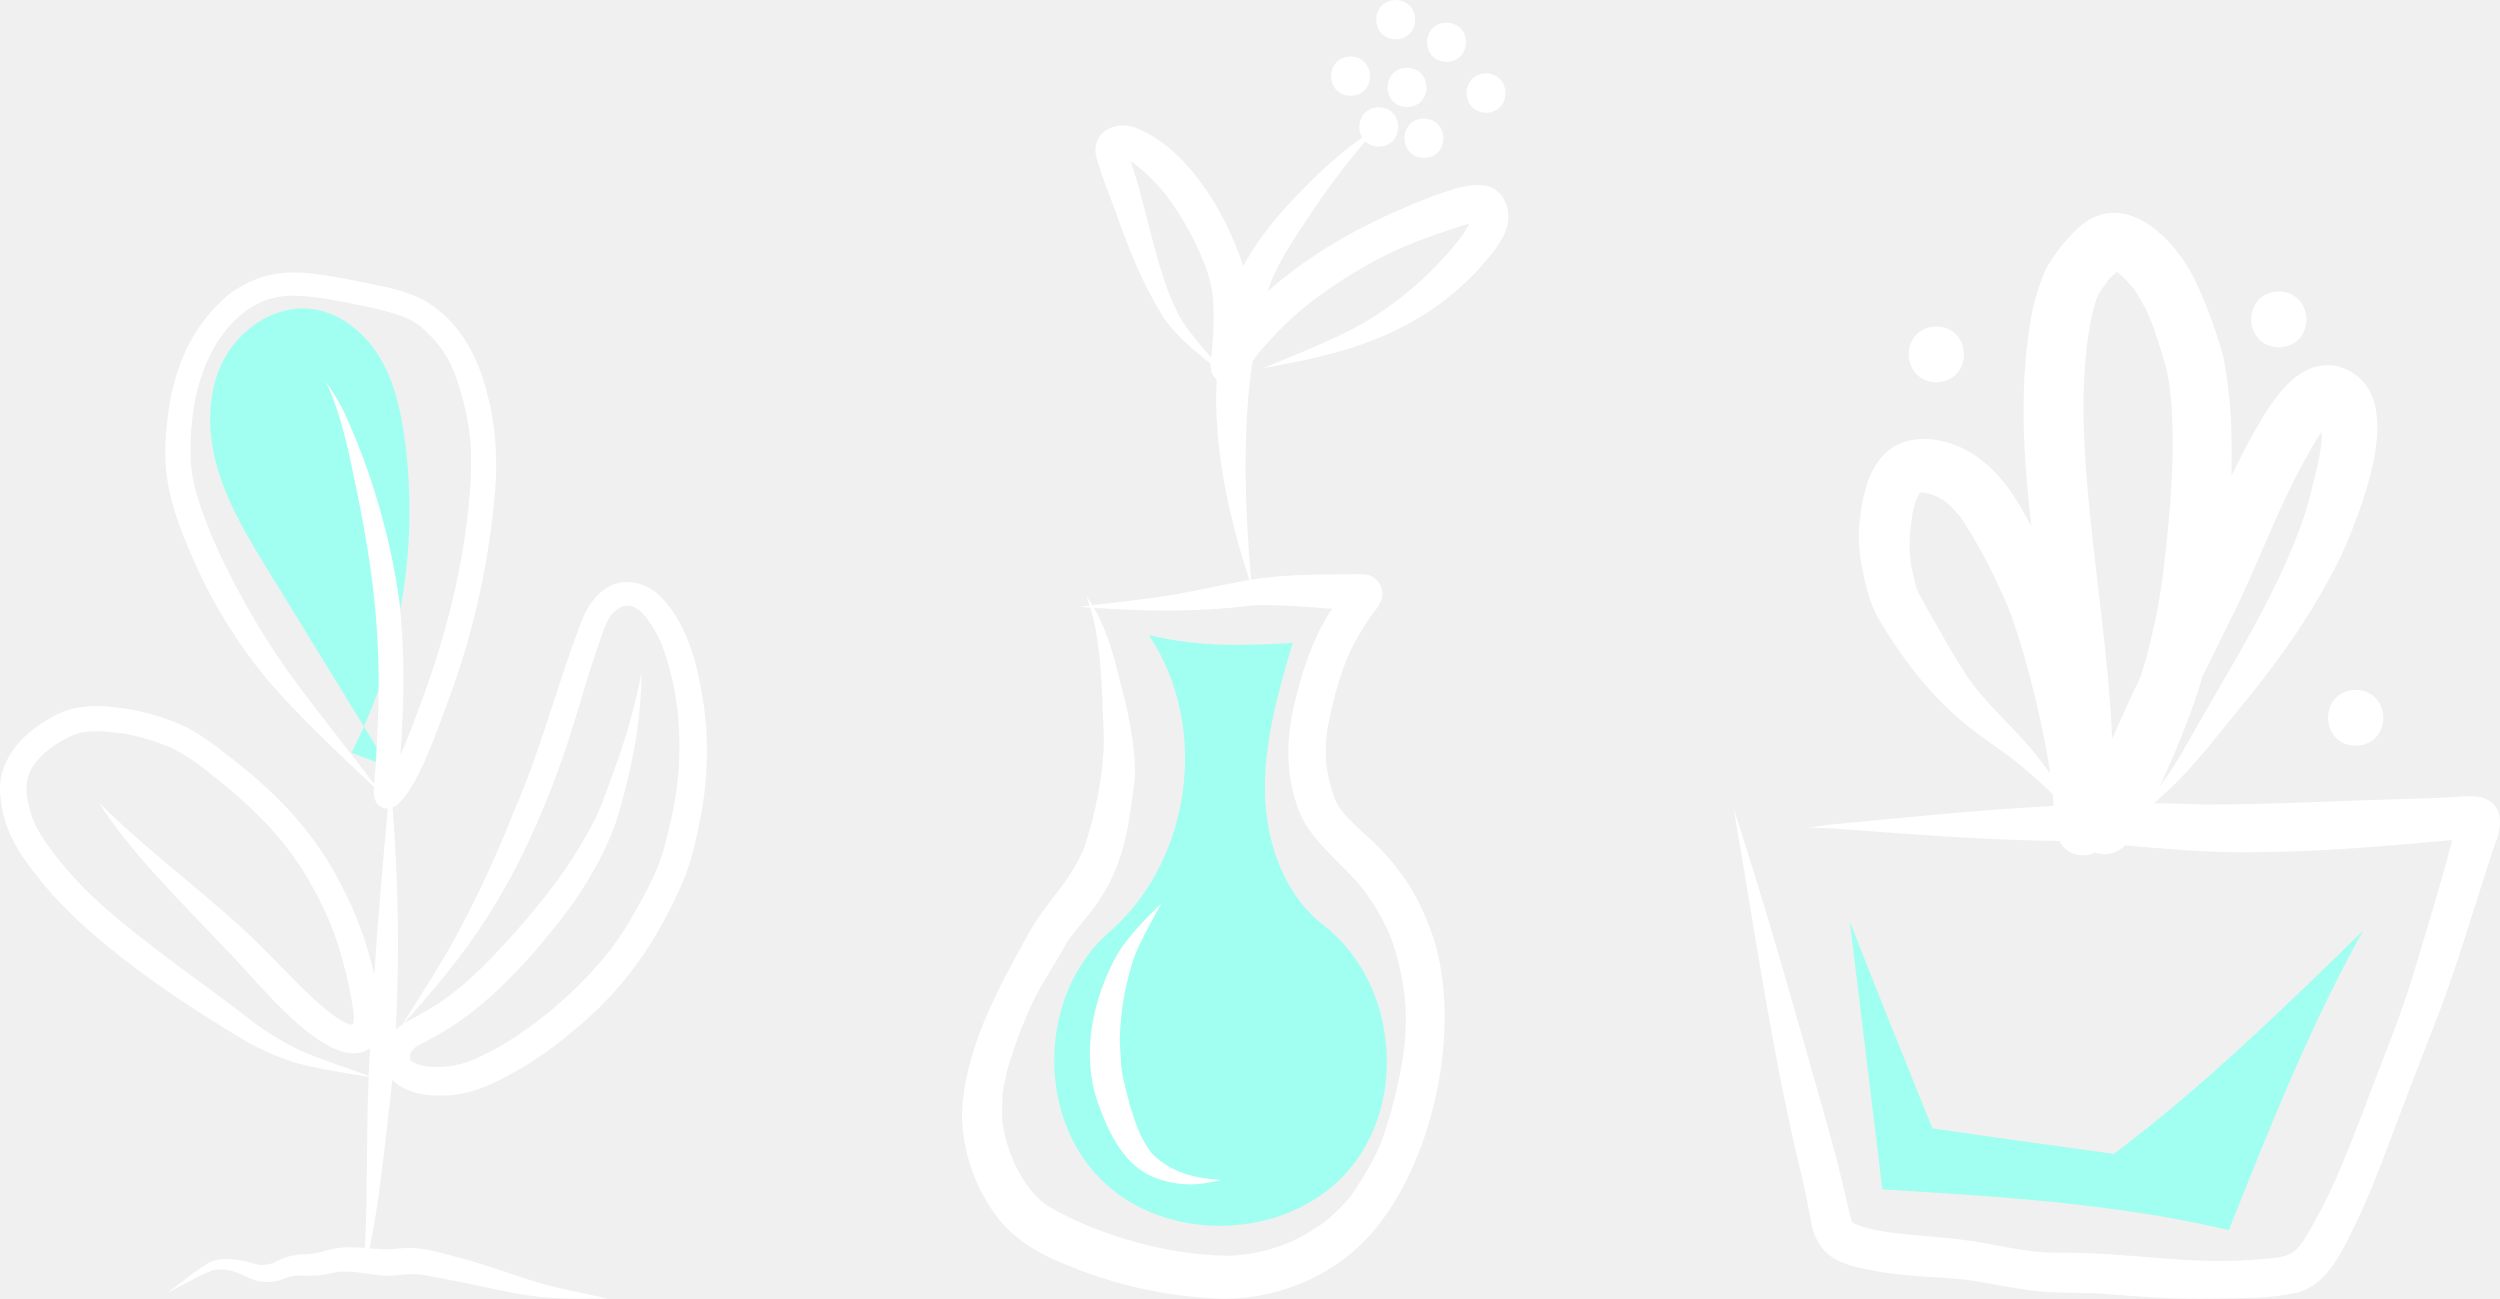
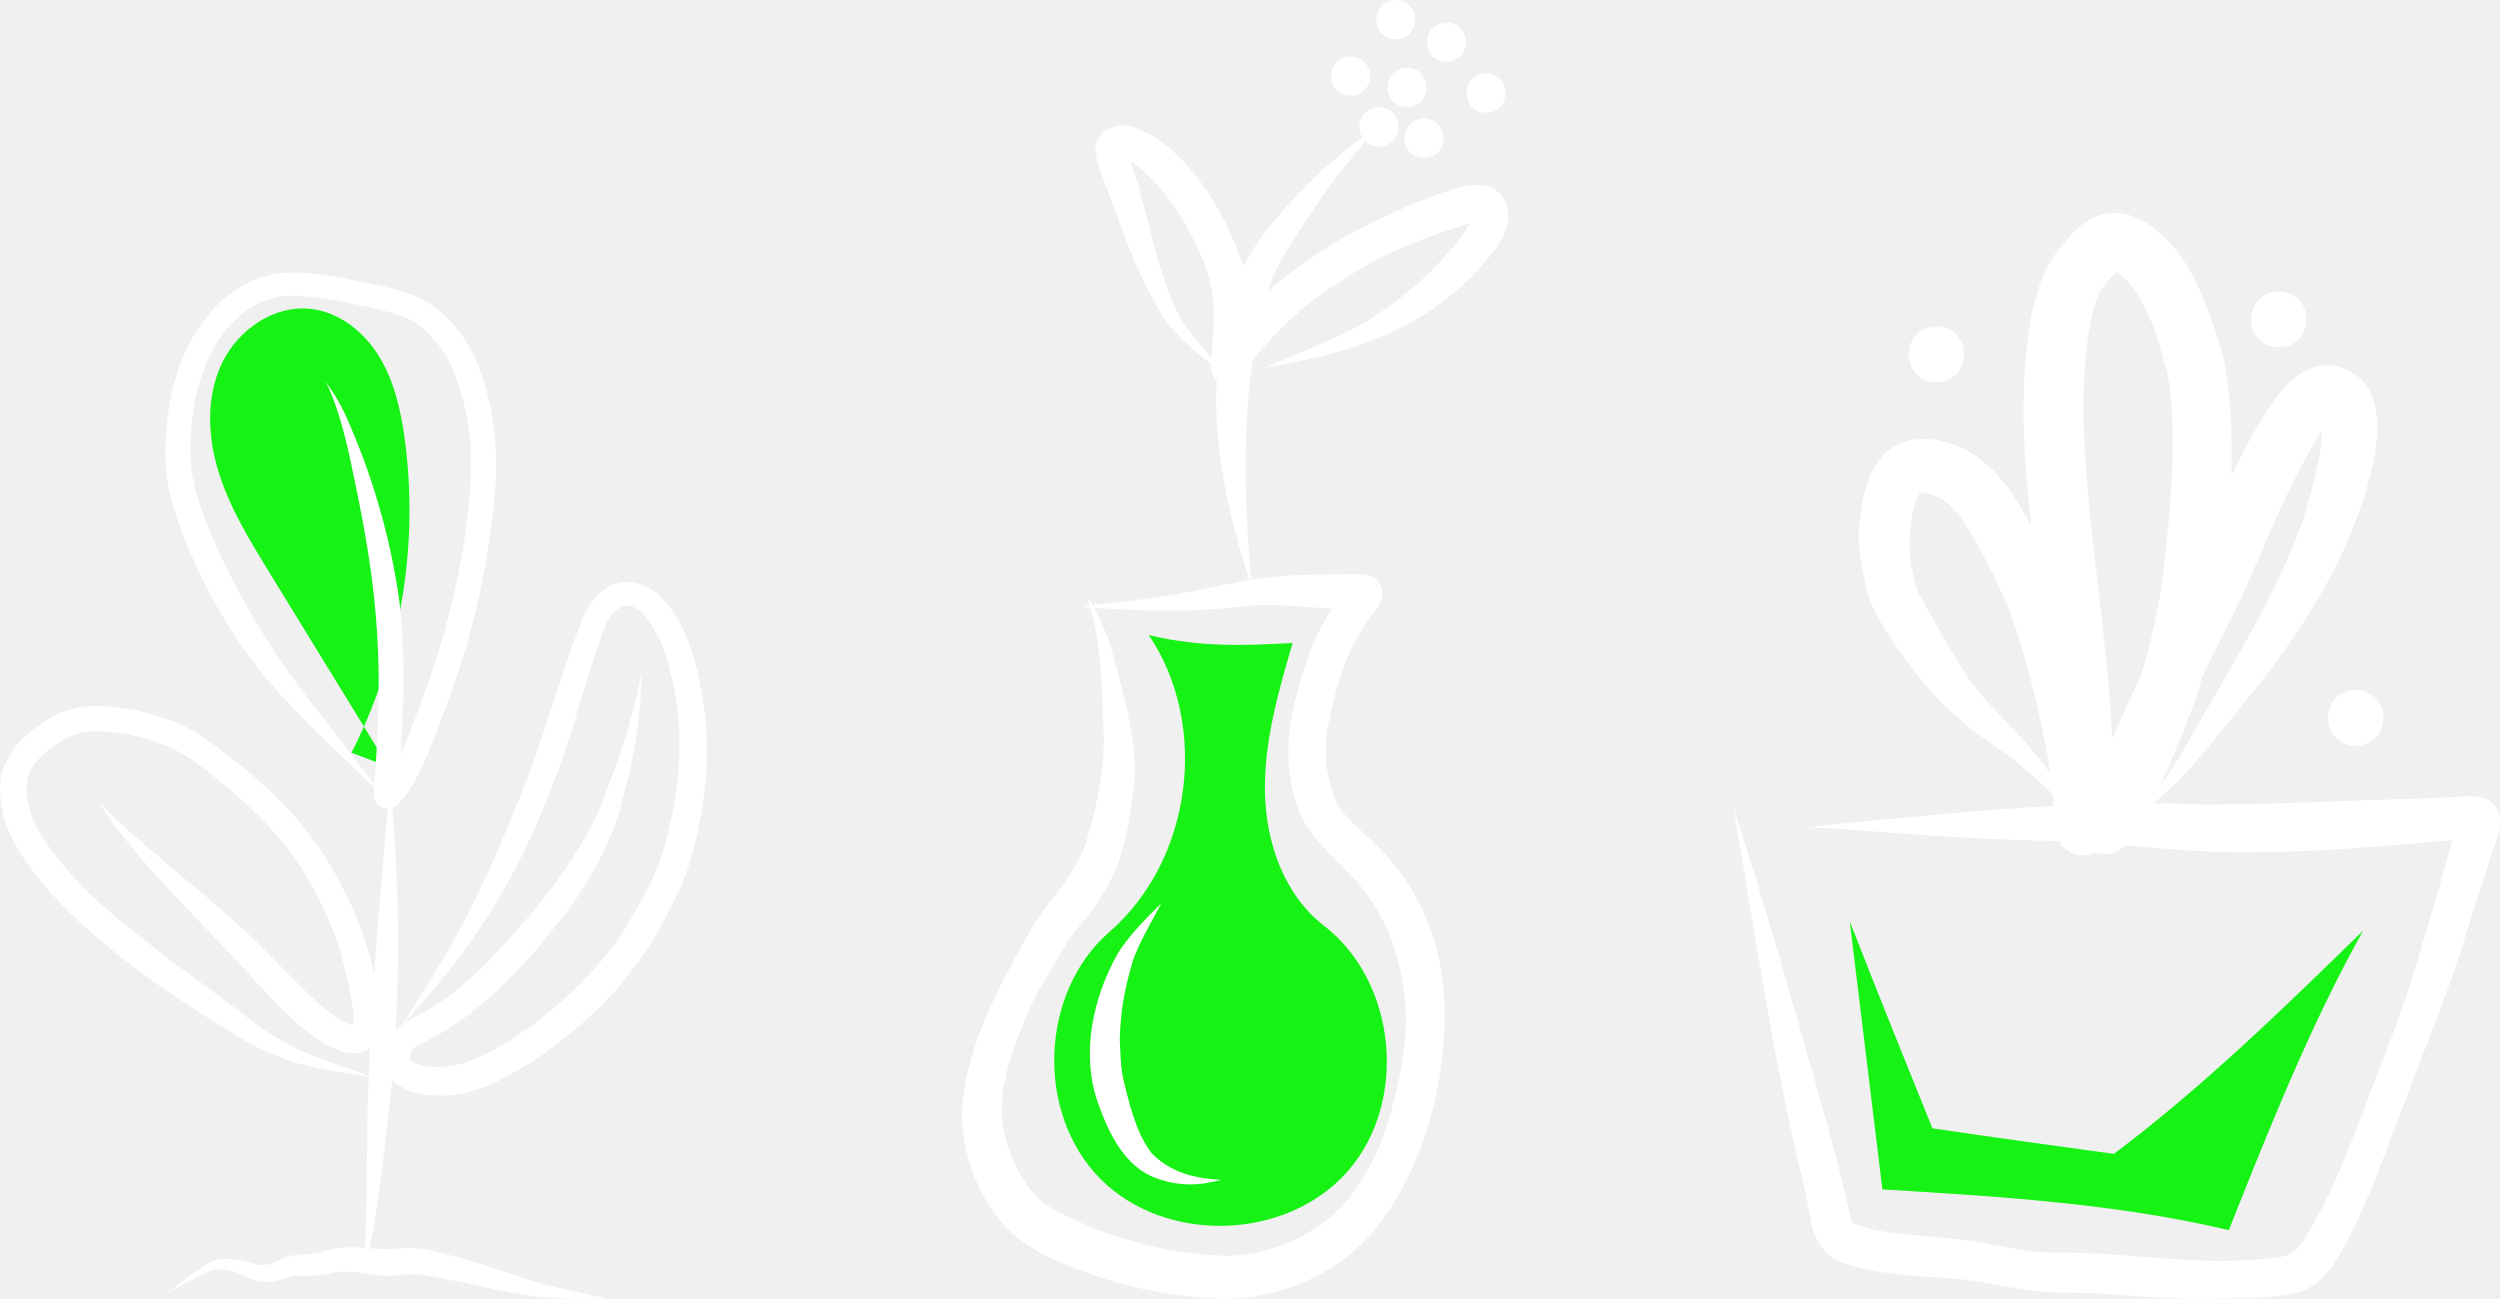
<svg xmlns="http://www.w3.org/2000/svg" data-name="Layer 1" width="817.111" height="424.484" viewBox="0 0 817.111 424.484">
-   <path d="M566.916,445.32c19.934,29.553,14.11,73.617-12.816,96.977-22.805,19.785-24.292,59.292-3.039,80.735s60.773,20.307,80.759-2.322,16.231-61.986-7.673-80.427c-13.079-10.09-19.011-27.334-19.264-43.851s4.419-32.667,9.049-48.524C598.992,448.696,584.051,449.485,566.916,445.32Z" transform="translate(-191.4447 -237.7582)" fill="#a0fff0" />
+   <path d="M566.916,445.32c19.934,29.553,14.11,73.617-12.816,96.977-22.805,19.785-24.292,59.292-3.039,80.735s60.773,20.307,80.759-2.322,16.231-61.986-7.673-80.427c-13.079-10.09-19.011-27.334-19.264-43.851s4.419-32.667,9.049-48.524C598.992,448.696,584.051,449.485,566.916,445.32Z" transform="translate(-191.4447 -237.7582)" fill="#17f215" />
  <path fill="white" d="M676.36,298.353c-4.584-.544-9.142.998-13.454,2.397-5.94,2.101-8.724,3.243-16.721,6.753-14.249,6.487-28.496,14.849-40.376,25.534.453-1.444.952-2.874,1.518-4.282,3.277-7.599,8.052-14.435,12.617-21.303a239.051,239.051,0,0,1,17.772-23.493,6.418,6.418,0,0,0,4.373,1.722c8.478-.21,8.456-12.631-0-12.864-5.851.145-7.649,6.104-5.425,9.86a139.109,139.109,0,0,0-13.905,11.489c-9.415,9.16-18.799,18.945-24.961,30.649a100.223,100.223,0,0,0-11.724-24.443c-6.037-8.841-13.932-17.387-24.201-21.113-6.946-2.01-14.001,2.271-12.048,10.064,2.727,8.969,4.598,12.934,7.088,19.936,4.158,11.57,7.885,20.937,14.733,32.171,4.14,6.006,9.777,10.673,15.481,15.212a9.219,9.219,0,0,0,.159,2.344,5.771,5.771,0,0,0,1.818,2.852c-1.059,22.05,3.87,44.645,10.705,65.474-5.821,1.039-16.901,3.361-23.904,4.71-9.241,1.488-17.789,2.388-27.377,3.545-.583-1.111-1.579-2.28-2.006-3.054.38,1.047.706,2.111,1.038,3.173-1.077.131-2.155.262-3.262.401,1.158.091,2.316.166,3.475.249.523,1.73.999,3.474,1.392,5.244,2.447,11.673,2.517,24.571,3.075,37.377-.076,11.924-2.741,25.085-6.563,36.278-5.762,12.786-11.538,15.95-18.349,28.178-10.094,18.25-20.714,37.552-21.492,58.86a57.206,57.206,0,0,0,10.298,31.588c5.546,8.097,14.069,13.44,23.079,16.971a144.126,144.126,0,0,0,51.522,11.405c20.637.283,41.22-9.5,53.075-26.562,17.079-23.59,24.883-62.949,16.293-90.967-4.46-12.947-8.931-20.034-16.171-28.063-4.34-4.828-9.665-8.689-13.81-13.697a19.239,19.239,0,0,1-2.597-4.499,61.506,61.506,0,0,1-2.56-10.492l.22,1.639c-.963-5.188.007-13.704.159-13.751,2.311-12,5.003-21.201,9.339-28.982a96.524,96.524,0,0,1,5.344-8.443,15.692,15.692,0,0,0,3.059-4.931,6.569,6.569,0,0,0-2.915-7.154c-1.199-.809-2.954-.872-4.548-.921-11.084.138-22.242-.035-33.247,1.475-.533.074-1.215.185-2.015.325-2.129-24.008-2.803-49.93.451-71.251a25.512,25.512,0,0,1,2.55-3.515c10.563-12.032,17.704-17.432,30.123-25.274,13.428-8.067,21.387-10.942,36.708-15.925.641-.181,1.148-.314,1.604-.429-.847,1.547-1.848,3.009-2.836,4.468A112.913,112.913,0,0,1,641.388,340.686c-7.852,5.265-18.409,9.6-26.167,12.906-3.702,1.563-7.448,3.021-11.164,4.547,1.713-.337,3.43-.657,5.145-.982,25.577-4.586,47.095-11.814,65.388-31.233,3.765-4.362,7.99-8.827,9.547-14.511C685.468,305.866,682.57,298.946,676.36,298.353Zm-49.541,138.394c-5.648,8.48-9.095,18.244-11.547,28.098-3.24,11.65-3.97,24.08-.067,35.666,2.885,9.914,11.358,16.43,18.116,23.702,5.691,5.713,11.147,15.297,13.392,21.771,6.462,20.299,5.028,34.094-.907,56.269-3.055,9.537-3.564,11.409-8.906,20.408-5.383,8.227-2.036,3.798-7.278,9.753-5.069,4.914-4.533,4.381-11.299,8.664-5.422,3.368-15.858,7.075-25.965,7.132-19.124-.364-41.01-6.305-57.645-15.801-8.442-4.893-14.665-18.199-15.74-28.921.038-11.086.073-7.79,1.658-15.826a142.487,142.487,0,0,1,6.272-17.665c.463-1.092,1.055-2.494.102-.253,3.296-8.311,7.497-13.814,13.135-23.929,2.931-4.497,6.025-7.174,10.777-14.079.855-1.205-.294.319-.616.732,9.523-13.064,10.547-29.743,11.717-37.876,1.333-7.254-1.066-21.621-4.146-32.843-2.214-8.973-4.36-17.453-8.868-25.327,16.856,1.167,33.745,1.456,50.553-.651C606.253,435.103,616.767,435.963,626.819,436.747ZM577.699,342.541c-7.8-13.648-10.464-32.749-15.818-49.356-.276-.912-.6-1.811-.923-2.711.27.168.546.326.807.508q.522.381,1.044.761c.161.128.35.276.581.456a57.846,57.846,0,0,1,9.591,9.924l-.2-.26c1.179,1.165,6.434,9.21,9.063,14.742,3.492,7.161,5.899,13.348,6.187,20.578a105.402,105.402,0,0,1-.471,14.93c-.037.827-.146,1.655-.249,2.482A112.708,112.708,0,0,1,577.699,342.541Z" transform="translate(-191.4447 -237.7582)" />
  <path fill="white" d="M632.863,256.21c-8.478.21-8.456,12.631,0,12.864C641.341,268.864,641.319,256.443,632.863,256.21Z" transform="translate(-191.4447 -237.7582)" />
  <path fill="white" d="M647.624,237.758c-8.478.21-8.456,12.631 0,12.864C656.102,250.412,656.08,237.991,647.624,237.758Z" transform="translate(-191.4447 -237.7582)" />
  <path fill="white" d="M664.23,245.139c-8.478.21-8.456,12.631 0,12.864C672.709,257.793,672.687,245.372,664.23,245.139Z" transform="translate(-191.4447 -237.7582)" />
  <path fill="white" d="M677.147,261.745c-8.478.21-8.456,12.631,0,12.864C685.625,274.399,685.603,261.978,677.147,261.745Z" transform="translate(-191.4447 -237.7582)" />
  <path fill="white" d="M656.85,276.507c-8.478.21-8.456,12.631,0,12.864C665.328,289.16,665.306,276.74,656.85,276.507Z" transform="translate(-191.4447 -237.7582)" />
  <path fill="white" d="M651.314,259.9c-8.478.21-8.456,12.631 0,12.864C659.793,272.554,659.771,260.133,651.314,259.9Z" transform="translate(-191.4447 -237.7582)" />
  <path fill="white" d="M588.925,623.288c-8.749-.641-15.983-3.204-21.181-8.75-3.517-4.835-4.773-8.446-6.919-15.236-3.091-11.724-2.906-11.032-3.402-21.897.358-9.616,1.315-15.397,4.352-25.853,1.904-5.363,5.794-12.168,9.275-18.594-5.253,5.187-10.557,10.46-14.468,16.769-8.033,14.579-11.884,32.437-6.279,48.523,3.534,9.892,8.777,21.116,19.438,24.723a31.152,31.152,0,0,0,17.609,1.133C588.729,623.772,592.214,623.425,588.925,623.288Z" transform="translate(-191.4447 -237.7582)" />
  <path fill="white" d="M1007.467,501.957c-3.024-4.982-9.274-3.986-14.254-3.666-5.032.324-10.078.438-15.118.586-21.869.603-43.735,1.813-65.619,1.848-5.668-.258-11.335-.383-16.999-.414,1.114-.999,2.232-1.994,3.327-3.014,9.842-8.877,17.688-19.621,26.096-29.8,11.688-14.162,24.333-31.861,33.145-51.177,6.411-15.659,21.269-52.424-2.95-58.966-13.223-2.261-21.227,11.863-26.922,21.608-2.461,4.329-4.982,9.338-7.42,14.472.331-12.949-.028-25.996-2.574-38.726a145.306,145.306,0,0,0-8.129-22.779c-6.504-15.631-25.197-34.901-40.937-18.149a58.775,58.775,0,0,0-8.876,11.677,72.426,72.426,0,0,0-5.376,18.661c-3.433,21.826-1.989,43.773.509,65.648-4.186-7.888-8.82-15.747-15.878-21.287-8.875-7.397-24.469-11.132-32.997-1.379a25.722,25.722,0,0,0-5.343,10.676c-.21.531-.09.331.105-.071-1.304,3.443-1.516,7.146-2.026,10.784a47.749,47.749,0,0,0,.577,13.329c.062.317.097.491.122.609.025.178.047.357.07.536,1.066,5.754,2.448,11.542,5.257,16.719,7.636,12.937,16.944,25.321,28.665,34.834,4.733,3.91,9.9,7.24,14.824,10.896,4.766,3.683,9.218,7.729,13.592,11.863.133,1.293.275,2.585.388,3.881-24.605,1.303-49.169,3.876-73.687,6.184q-3.12.396-6.222.929,3.951.052,7.898.272c21.873,1.612,43.736,3.405,65.671,3.927,2.713.014,5.423.089,8.132.194a9.087,9.087,0,0,0,1.435,2.067,8.987,8.987,0,0,0,10.21,1.707,9.511,9.511,0,0,0,9.887-2.35c13.265,1.102,26.518,2.338,39.837,2.226,25.955-.109,44.375-2.01,67.07-3.989-3.978,15.202-8.663,30.231-13.156,45.288-4.641,14.88-10.768,29.239-16.138,43.861-6.344,16.106-9.852,25.967-19.178,41.603-3.012,4.472-5.226,5.592-12.068,6.072-25.459,2.584-43.617-2.318-70.328-1.965-10.183-.192-18.32-2.974-31.593-4.526-13.713-1.424-25.959-1.632-33.345-5.148-.087-.094-.171-.185-.239-.26-.108-.167-.205-.34-.301-.514-.105-.332-.24-.776-.369-1.279-2.146-9.245-4.311-18.485-6.902-27.618-10.004-35.383-19.819-70.816-31.258-105.768,6.996,40.266,12.625,80.829,22.371,120.556,1.068,4.659,1.988,9.349,2.881,14.045a18.262,18.262,0,0,0,4.048,9.484c3.585,4.134,9.22,5.447,14.364,6.527,8.243,1.708,16.663,2.245,25.05,2.737,11.713.76,12.73,1.75,25.908,3.746,8.291,1.38,16.699,1.002,25.062,1.359,15.9,1.264,24.713,1.938,38.407,1.66,8.933-.176,18.081.024,26.801-2.147,7.913-2.422,12.292-10.18,15.872-17.095a250.397,250.397,0,0,0,10.273-23.201q10.009-26.638,20.345-53.152c5.679-15.448,10.34-31.236,15.444-46.876.677-2.238,1.474-4.436,2.235-6.646a4.454,4.454,0,0,0,.443-1.207C1008.515,508.623,1009.247,505.028,1007.467,501.957Zm-64.572-110.411c3.462-6.4,5.521-10.189,7.391-12.695.307,5.454-1.453,11.107-4.045,22.052-7.758,27.383-25.929,54.773-42.148,83.77-2.099,3.503-4.403,6.868-6.779,10.183a301.654,301.654,0,0,0,12.55-31.143c.478-1.531.891-3.08,1.331-4.621,3.896-7.96,7.841-15.898,11.749-23.852C929.832,420.784,935.412,405.72,942.895,391.546ZM875.427,339.742c1.463-5.669,2.038-5.952,2.672-7,2.934-3.981,1.607-2.845,5.097-6.106,1.586.99,2.652,1.922,5.843,5.773.089.134.17.256.296.447,5.358,8.463,5.974,11.783,9.923,24.324,3.267,12.852,2.66,34.842.65,54.86-1.507,14.464-2.35,23.131-7.051,41.084-.631,2.093-1.23,4.025-1.814,5.87-2.266,4.774-4.511,9.558-6.67,14.382-.869,1.959-1.722,3.926-2.584,5.889C879.703,430.893,866.678,378.555,875.427,339.742Zm-42.218,117.225c-4.293-6.585-7.977-13.541-11.933-20.329-3.584-6.91-3.046-4.468-4.692-11.871-2.256-8.043-.117-20.877,1.146-23.635.063-.144.1-.235.15-.35a14.979,14.979,0,0,1,.925-1.641c.116-.121.216-.226.307-.319.13-.032.263-.051.393-.08.228-.005.434-.007.618-.004a22.429,22.429,0,0,1,3.531.975c.087.033.125.048.199.076.372.166.749.322,1.113.507,2.728,1.635,2.49,1.171,6.977,6.072l.02.027c2.741,3.956,5.112,8.159,7.455,12.359,2.881,5.33,5.483,10.809,7.901,16.363.336.834.683,1.664.999,2.506,6.028,16.135,11.417,40.032,13.263,53.029-2.658-3.661-5.424-7.24-8.423-10.638C844.918,471.085,838.077,464.902,833.209,456.966Z" transform="translate(-191.4447 -237.7582)" />
  <path fill="white" d="M824.328,344.446c-12.044.299-12.013,17.944,0,18.275C836.373,362.422,836.341,344.777,824.328,344.446Z" transform="translate(-191.4447 -237.7582)" />
  <path fill="white" d="M936.261,333.024c-12.044.299-12.013,17.944,0,18.275C948.306,351,948.275,333.355,936.261,333.024Z" transform="translate(-191.4447 -237.7582)" />
  <path fill="white" d="M961.389,463.232c-12.044.299-12.013,17.944,0,18.275C973.434,481.209,973.403,463.563,961.389,463.232Z" transform="translate(-191.4447 -237.7582)" />
-   <path d="M796.029,538.917l10.661,87.593c38.275,2.315,76.55,4.629,113.225,13.32,13.353-33.569,26.705-67.138,43.926-97.914-26.224,25.581-52.447,51.161-81.484,72.981-20.222-2.778-40.444-5.556-59.302-8.342C814.494,585.407,805.934,564.259,796.029,538.917Z" transform="translate(-191.4447 -237.7582)" fill="#a0fff0" />
-   <path d="M323.709,381.114c-1.278-9.3-3.387-18.69-8.263-26.711s-12.918-14.552-22.238-15.672c-12.08-1.451-23.979,6.755-29.221,17.734-5.243,10.979-4.687,24.016-1.075,35.634,3.612,11.618,10.039,22.124,16.402,32.493l31.077,50.641A175.238,175.238,0,0,0,323.709,381.114Z" transform="translate(-191.4447 -237.7582)" fill="#a0fff0" />
-   <path d="M306.327,483.784l12.132,4.597q-4.034-6.574-8.068-13.147Q308.477,479.563,306.327,483.784Z" transform="translate(-191.4447 -237.7582)" fill="#a0fff0" />
+   <path d="M796.029,538.917l10.661,87.593c38.275,2.315,76.55,4.629,113.225,13.32,13.353-33.569,26.705-67.138,43.926-97.914-26.224,25.581-52.447,51.161-81.484,72.981-20.222-2.778-40.444-5.556-59.302-8.342C814.494,585.407,805.934,564.259,796.029,538.917Z" transform="translate(-191.4447 -237.7582)" fill="#17f215" />
+   <path d="M323.709,381.114c-1.278-9.3-3.387-18.69-8.263-26.711s-12.918-14.552-22.238-15.672c-12.08-1.451-23.979,6.755-29.221,17.734-5.243,10.979-4.687,24.016-1.075,35.634,3.612,11.618,10.039,22.124,16.402,32.493l31.077,50.641A175.238,175.238,0,0,0,323.709,381.114Z" transform="translate(-191.4447 -237.7582)" fill="#17f215" />
+   <path d="M306.327,483.784l12.132,4.597q-4.034-6.574-8.068-13.147Q308.477,479.563,306.327,483.784Z" transform="translate(-191.4447 -237.7582)" fill="#17f215" />
  <path fill="white" d="M307.028,568.997c-.005-.056-.009-.115-.015-.164-.02-.146-.044-.291-.065-.437C306.927,568.31,306.939,568.48,307.028,568.997Z" transform="translate(-191.4447 -237.7582)" />
  <path fill="white" d="M421.547,468.877c-1.847-12.611-4.811-26.176-13.796-35.736-3.9-4.214-10.205-6.403-15.738-4.404-5.6,2.275-8.955,7.632-10.885,13.122-7.694,20.078-12.897,41.04-21.588,60.749a368.089,368.089,0,0,1-19.039,41.166c-5.392,9.874-11.558,19.29-17.538,28.811a19.55,19.55,0,0,0-2.144,1.653,559.856,559.856,0,0,0-1.063-72.552,5.996,5.996,0,0,0,2.492-1.786c3.724-4.118,6.127-9.241,8.407-14.253,2.707-6.453,5.169-13.006,7.554-19.584a257.508,257.508,0,0,0,14.605-63.093c1.417-12.209,1.08-24.655-2.143-36.564-2.69-11.063-8.118-21.813-17.585-28.544-5.251-3.877-11.706-5.487-17.995-6.8-6.082-1.28-12.172-2.543-18.319-3.47-5.136-.725-10.378-1.176-15.521-.269a35.369,35.369,0,0,0-14.987,6.65,53.772,53.772,0,0,0-16.125,23.387A69.6,69.6,0,0,0,246.345,373.61a78.759,78.759,0,0,0-.632,17.612c1.122,11.658,5.839,22.605,10.615,33.178a166.576,166.576,0,0,0,22.277,35.252c10.803,12.594,23.03,23.872,35.045,35.298a9.256,9.256,0,0,0,.647,4.854,4.061,4.061,0,0,0,3.901,2.211c-1.646,18.037-3.212,36.089-4.435,54.161a120.818,120.818,0,0,0-11.092-29.763c-7.475-14.639-18.608-27.102-31.308-37.427-5.968-4.67-11.761-9.719-18.495-13.272a71.051,71.051,0,0,0-24.436-6.836c-7.012-.928-14.454-.175-20.567,3.604-9.612,5.259-17.834,14.485-16.215,26.138.785,9.38,5.535,17.644,11.376,24.803,6.757,8.958,15.039,16.611,23.694,23.701,13.873,11.414,28.98,21.238,44.343,30.511a85.503,85.503,0,0,0,16.656,7.378c7.934,2.211,16.115,3.36,24.231,4.71-.835,18.629-.307,37.296-1.206,55.915a53.53,53.53,0,0,0-7.081-.163,30.036,30.036,0,0,0-7.319,1.528,22.875,22.875,0,0,1-5.972.747,19.449,19.449,0,0,0-9.293,2.687,11.636,11.636,0,0,1-4.921.75c-4.454-1.233-11.227-3.228-16.317-.791-4.848,2.821-9.114,6.591-13.674,9.853,4.9-2.353,9.593-5.204,14.612-7.284,4.678-1.097,8.846.97,11.798,2.351a14.333,14.333,0,0,0,10.297.888c3.276-1.217,3.756-1.48,5.71-1.524,2.903-.055,5.817.225,8.696-.312.714-.082,3.88-.735,4.633-.925a38.413,38.413,0,0,1,8.33.402c-.026.357-.041.713-.069,1.07.089-.346.161-.694.247-1.04,1.176.201,2.538.448,5.126.696,3.355.507,6.687-.269,10.041-.347,4.594.01,5.813.563,11.786,1.666,9.332,1.69,18.531,4.107,27.925,5.436,7.684,1.057,15.454.952,23.192.86.52-.007,1.04-.018,1.56-.026-.146-.031-.291-.063-.437-.094-8.333-1.815-16.748-3.327-24.891-5.906-8.588-2.776-17.079-5.863-25.847-8.048-4.272-1.15-8.599-2.35-13.047-2.477-2.975-.091-5.918.54-8.891.431-1.561-.065-3.123-.19-4.685-.313,2.876-14.006,4.391-28.26,6.011-42.464q.777-6.293,1.358-12.601c3.608,3.754,10.033,5.336,15.896,5.153,6.9.183,13.398-2.183,19.488-5.223A117.517,117.517,0,0,0,378.634,574.829a116.829,116.829,0,0,0,28.061-33,149.925,149.925,0,0,0,8.835-18.026,114.087,114.087,0,0,0,4.606-17.501A112.638,112.638,0,0,0,421.547,468.877ZM312.019,587.961c-.024.471-.034.943-.055,1.415-7.674-2.773-16.553-5.684-22.437-8.3a95.26,95.26,0,0,1-15.329-9.269c-17.751-13.797-33.794-24.389-49.029-37.854A119.446,119.446,0,0,1,209.979,517.922c-2.553-3.436-5.252-6.813-7.063-10.716a35.274,35.274,0,0,1-2.699-9.413c-.032-.627-.146-2.507-.084-3.692.025-.12.077-.407.153-.849.92-7.099,9.26-12.826,15.562-15.432,4.664-1.649,9.4-1.09,16.389-.268a73.568,73.568,0,0,1,15.491,4.744c7.847,4.125,10.836,7.158,16.793,11.799,11.745,9.698,20.012,18.424,26.94,29.83,7.663,12.995,11.056,22.252,14.307,37.363.476,2.354.847,4.729,1.18,7.108a4.116,4.116,0,0,1,.065.437c.022.164.05.326.072.49-.024-.131-.04-.224-.057-.325.015.166.028.349.034.555-.073,2.594.185,1.416-.347,3.108-.21-.006-.419-.033-.629-.052-.141-.033-.312-.073-.533-.128-8.437-2.858-22.799-20.233-34.447-30.841-15.436-14.269-32.505-26.694-47.365-41.598,9.908,15.89,27.698,33.319,41.85,48.328,8.644,8.292,33.601,41.434,46.773,31.994C312.244,582.896,312.121,585.428,312.019,587.961ZM304.389,373.5a62.065,62.065,0,0,0-6.472-10.955c.488.975.975,1.954,1.405,2.958,3.59,8.62,5.801,18.301,7.688,27.621,4.748,22.462,7.567,40.015,8.15,62.212.202,9.807-.173,19.62-.728,29.41q-.292,4.511-.698,9.014c-.006.08-.011.16-.017.24-9.804-12.982-19.195-24.368-28.213-36.889a253.038,253.038,0,0,1-24.532-43.357c-1.32-3.251-5.304-12.838-6.527-19.817-.087-.475-.241-1.458-.324-1.968a67.966,67.966,0,0,1-.04-14.961,66.424,66.424,0,0,1,3.57-17.359c3.918-11.303,12.514-22.586,24.403-24.778,6.761-1.297,15.855.364,25.457,2.344a105.647,105.647,0,0,1,15.375,3.873,20.758,20.758,0,0,1,3.387,1.657,19.461,19.461,0,0,1,3.286,2.273c7.986,7.307,10.162,12.579,13.217,23.457,2.364,9.462,2.916,14.949,2.527,25.64-1.313,24.004-6.891,47.924-15.998,72.671-2.269,6.167-4.606,12.456-6.988,17.749,1.203-17.027,1.551-34.164-.455-51.139A223.457,223.457,0,0,0,304.389,373.5ZM410.797,505.603c-2.126,9.286-3.403,14.191-6.865,20.967-2.319,4.899-7.904,14.348-8.557,15.273-1.389,2.149-2.856,4.243-4.38,6.297-12.42,15.966-30.888,30.136-44.611,35.863a29.744,29.744,0,0,1-17.084,2.051c-2.248-.722-1.126-.071-3.516-1.641-.118-.104-.222-.198-.308-.282a14.81,14.81,0,0,1,.032-1.484,7.694,7.694,0,0,1,.189-.888l.003-.008c.066-.12.146-.231.22-.346,1.86-2.069,1.379-1.449,4.86-3.353,15.8-7.93,28.404-20.729,39.524-34.242,9.429-11.102,17.465-23.5,22.432-37.251A206.724,206.724,0,0,0,398.846,481.863a152.726,152.726,0,0,0,2.306-24.213c-.084.411-.171.821-.257,1.231a209.025,209.025,0,0,1-6.518,24.395c-2.598,7.451-5.803,16.554-8.034,21.427A152.567,152.567,0,0,1,369.779,530.549c-5.286,6.823-19.018,22.925-29.249,30.928A76.626,76.626,0,0,1,328.668,569.364c-1.761.928-3.634,1.872-5.358,2.991,9.889-11.039,19.52-22.366,27.428-34.937,9.724-15.138,17.179-31.594,23.344-48.467,4.447-12.166,7.688-24.721,11.801-36.998,2.131-5.955,2.626-8.801,5.119-12.938l.08-.099a18.781,18.781,0,0,1,2.291-2.143c4.401-2.951,8.999.29,13.852,10.497,1.091,2.032,3.909,11.256,4.849,17.056.063.596.44,2.917.61,3.894A107.412,107.412,0,0,1,410.797,505.603Z" transform="translate(-191.4447 -237.7582)" />
</svg>
